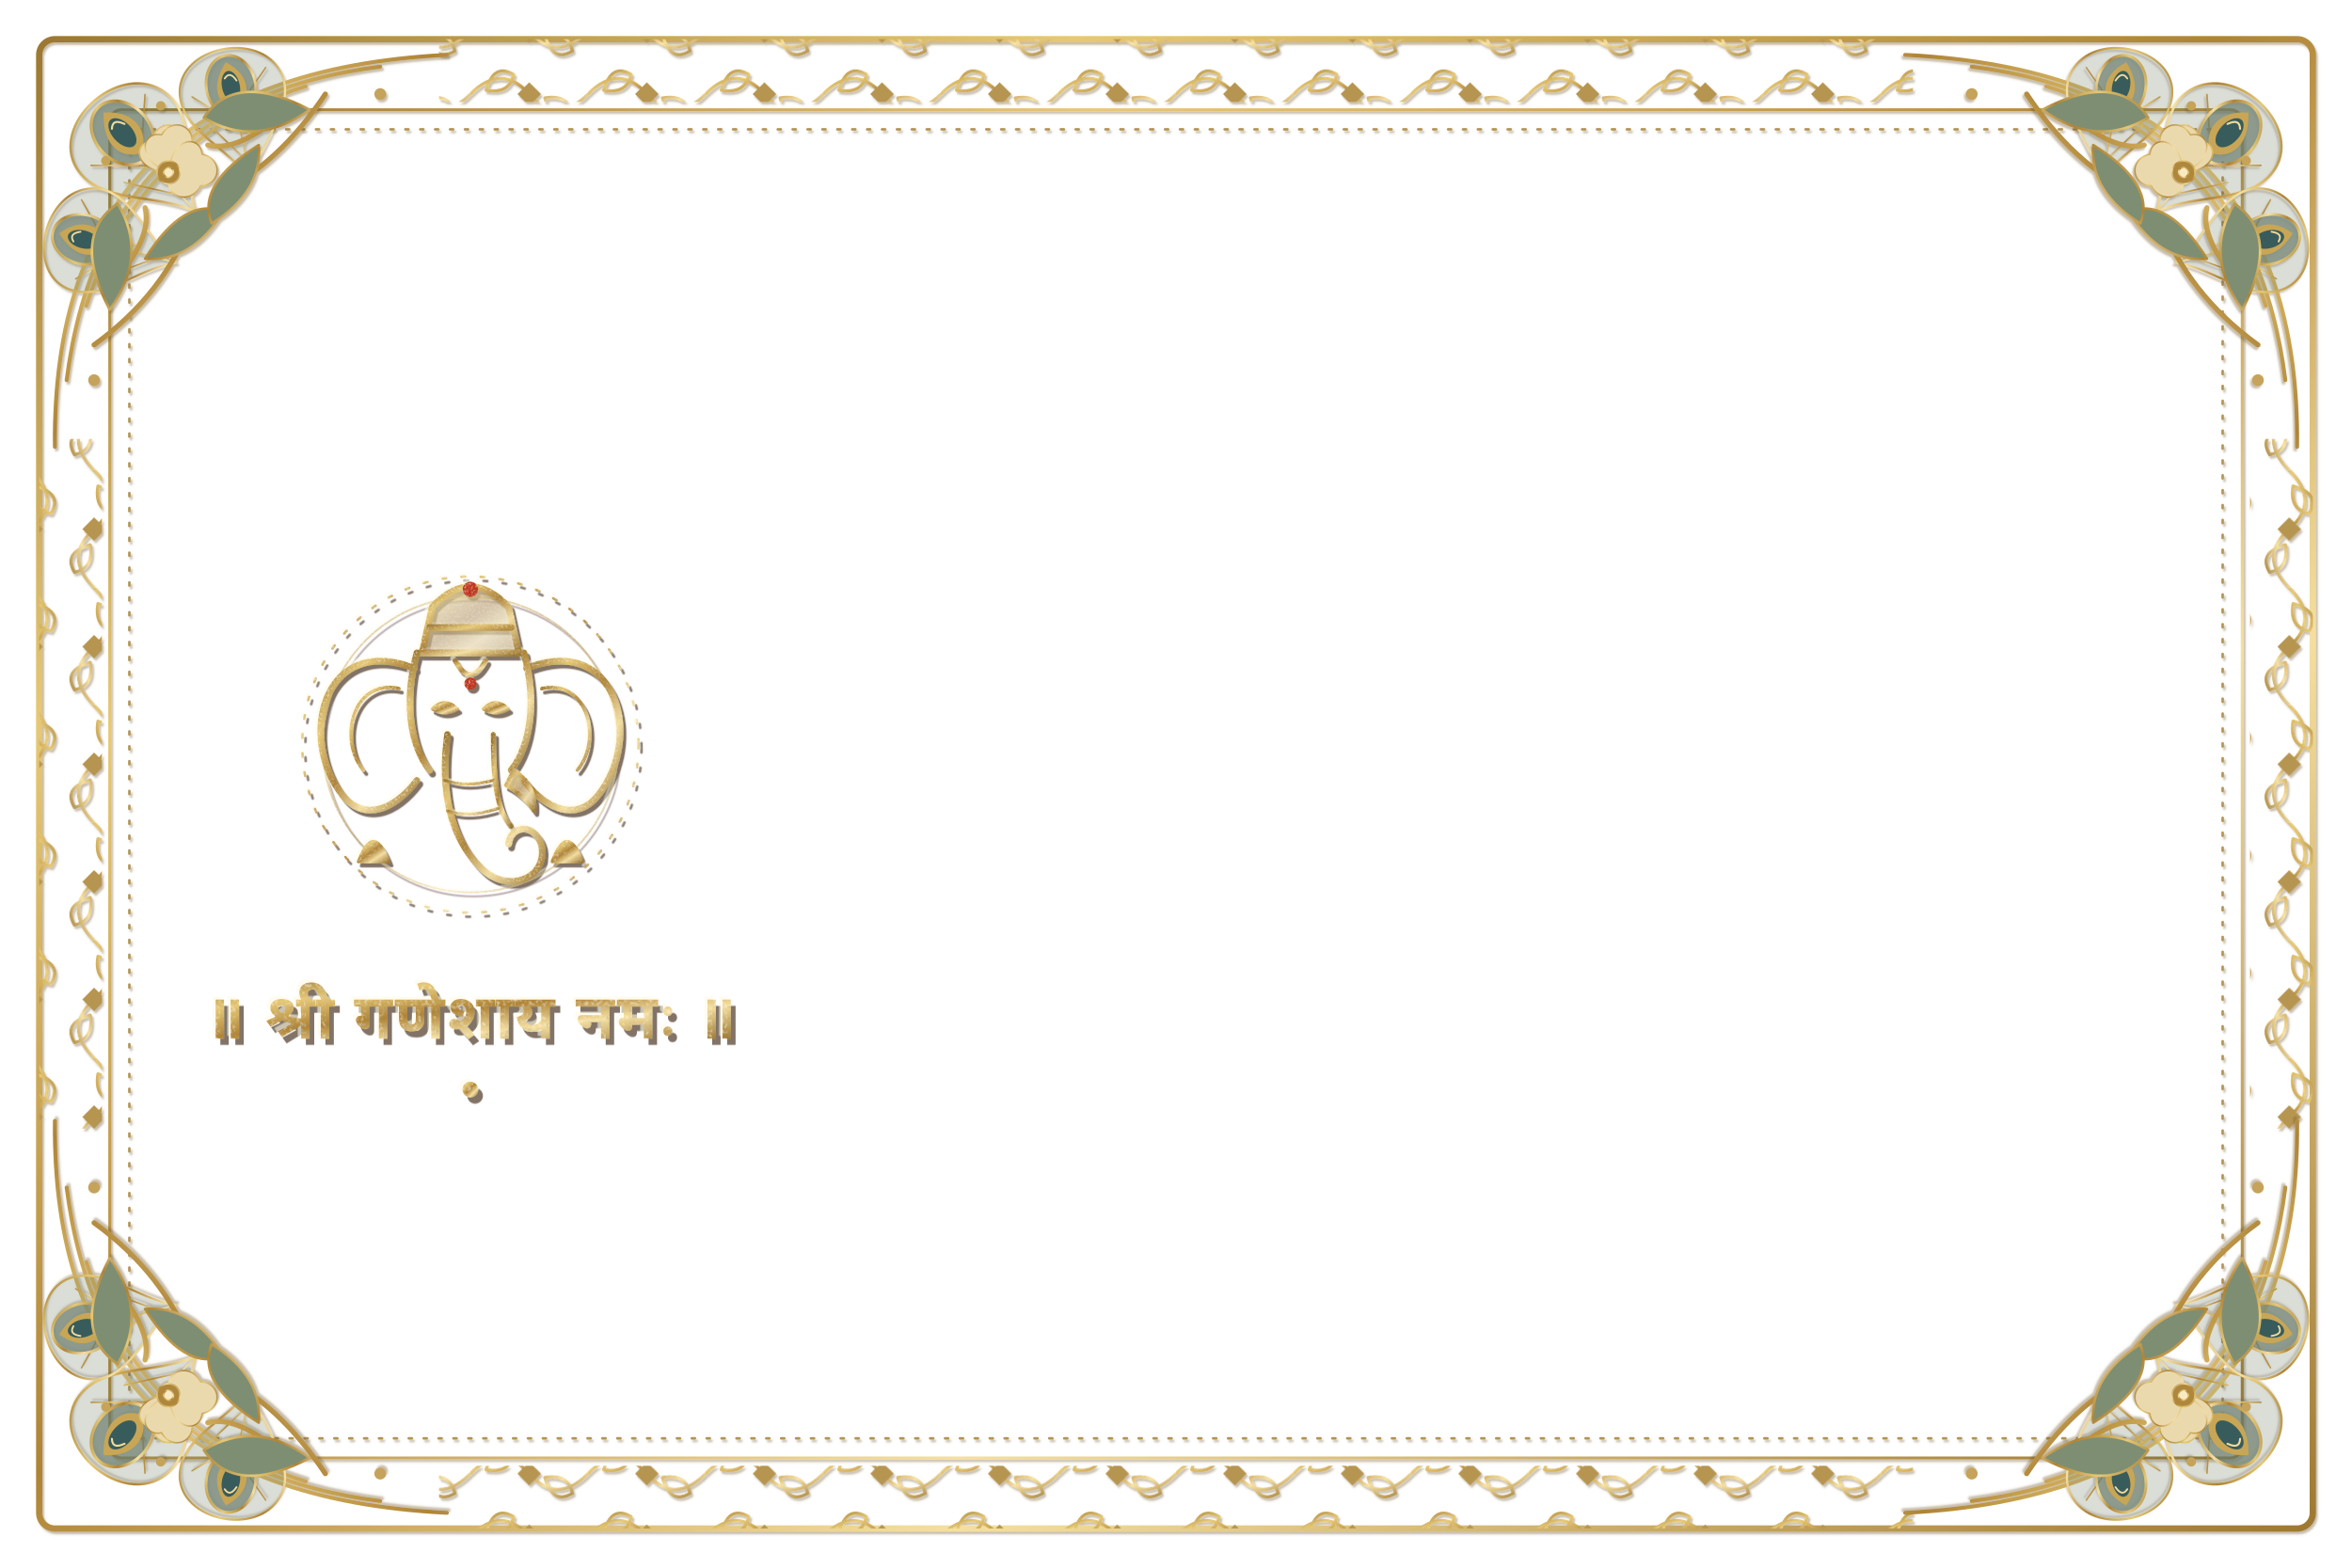
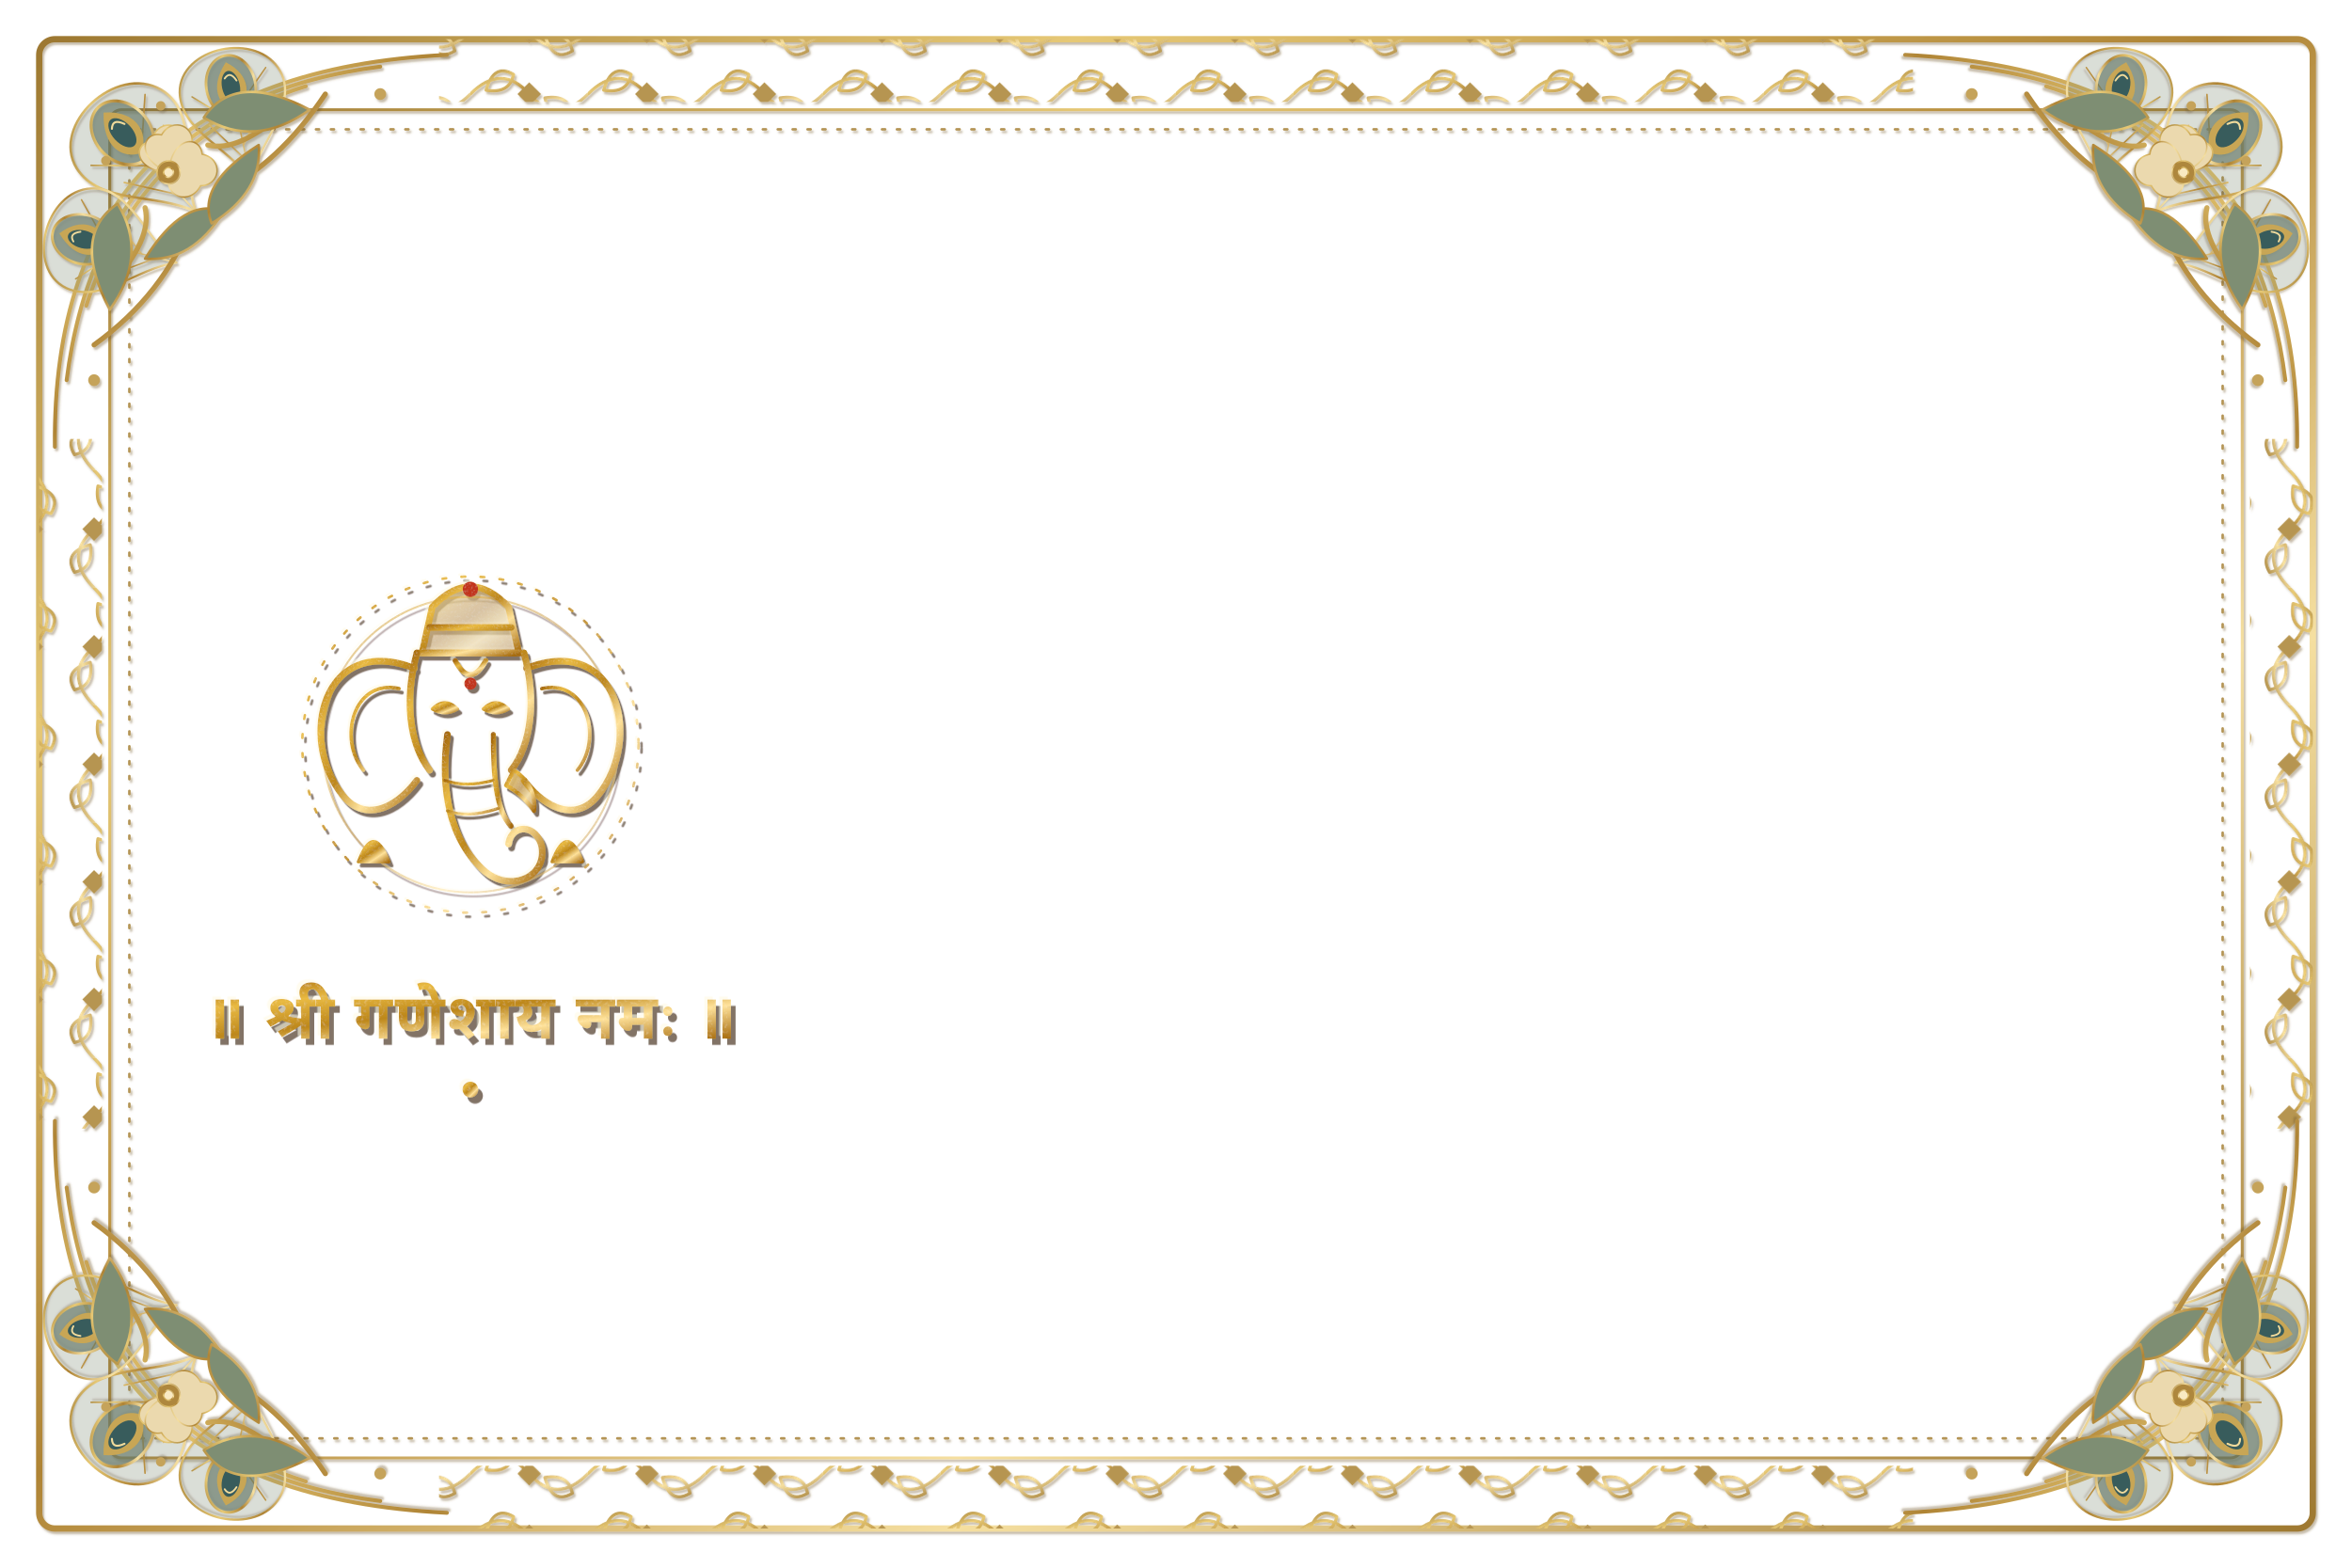
<svg xmlns="http://www.w3.org/2000/svg" viewBox="0 0 600 400" width="600" height="400" fill="none" stroke-linecap="round" stroke-linejoin="round">
  <defs>
    <linearGradient id="gold" x1="0" y1="0" x2="1" y2="1">
      <stop offset="0" stop-color="#9B762F" />
      <stop offset=".23" stop-color="#E6C875" />
      <stop offset=".48" stop-color="#AF8435" />
      <stop offset=".7" stop-color="#F5DFA0" />
      <stop offset="1" stop-color="#9D772F" />
    </linearGradient>
+     <linearGradient id="sacredGold" x1="0" y1="0" x2="1" y2="1">
+       <stop offset="0" stop-color="#A66A0A" />
+       <stop offset=".23" stop-color="#E9BA42" />
+       <stop offset=".48" stop-color="#BD871A" />
+       <stop offset=".7" stop-color="#FFE29A" />
+       <stop offset="1" stop-color="#A66A0A" />
+     </linearGradient>
    <filter id="foil" x="-15%" y="-15%" width="130%" height="130%">
      <feTurbulence type="fractalNoise" baseFrequency="1.1" numOctaves="2" seed="7" result="n" />
-       <feColorMatrix in="n" type="matrix" values="0 0 0 0 0  0 0 0 0 0  0 0 0 0 0  1.3 0 0 0 .3" result="grain" />
+       <feColorMatrix in="n" type="matrix" values="0 0 0 0 0  0 0 0 0 0  0 0 0 0 0  .7 0 0 0 .65" result="grain" />
      <feComposite in="SourceGraphic" in2="grain" operator="in" result="grainy" />
      <feOffset in="SourceAlpha" dx="1.2" dy="1.6" result="o1" />
      <feFlood flood-color="#2E0A05" flood-opacity=".6" />
      <feComposite in2="o1" operator="in" result="shadow" />
      <feOffset in="SourceAlpha" dx="-.8" dy="-.8" result="o2" />
      <feFlood flood-color="#FFF4D0" flood-opacity=".35" />
      <feComposite in2="o2" operator="in" result="hi" />
      <feMerge>
        <feMergeNode in="shadow" />
        <feMergeNode in="hi" />
        <feMergeNode in="grainy" />
      </feMerge>
    </filter>
    <filter id="thread" x="-8%" y="-8%" width="116%" height="116%">
      <feDropShadow dx=".45" dy=".65" stdDeviation=".35" flood-color="#705728" flood-opacity=".4" />
    </filter>
    <pattern id="vine" width="30" height="16" patternUnits="userSpaceOnUse">
      <path d="M0 8Q8 0 15 8T30 8M4 7Q6 0 11 3Q10 8 4 7M19 9Q21 16 26 13Q25 8 19 9" stroke="url(#gold)" stroke-width=".8" />
      <path d="M12 8L15 5L18 8L15 11Z" fill="#B69551" />
    </pattern>
    <g id="feather">
      <path d="M0 0C-7 -17 -26 -28 -23 -45C-19 -65 17 -65 23 -45C28 -28 6 -15 0 0Z" fill="#667B68" fill-opacity=".18" stroke="url(#gold)" stroke-width="1" />
      <path d="M0 0V-50M0 -9L-13 -28M0 -16L14 -34M0 -25L-18 -42M0 -32L17 -48" stroke="url(#gold)" stroke-width=".65" />
      <ellipse cy="-43" rx="11" ry="14" fill="#687F70" fill-opacity=".6" stroke="url(#gold)" stroke-width="1.2" />
      <path d="M0 -54C-10 -44 -7 -35 0 -32C8 -36 10 -46 0 -54Z" fill="#C8A654" />
      <ellipse cy="-43" rx="4" ry="7" fill="#375B5C" />
      <path d="M-2 -47Q1 -50 3 -45" stroke="#F1DB9B" stroke-width=".8" />
    </g>
    <g id="flower" stroke="url(#gold)" stroke-width=".9" fill="#EBD9AE">
      <path d="M0 0C-21 -1 -22 -18 -10 -19C-8 -32 8 -32 10 -19C23 -18 21 -1 0 0Z" />
      <path d="M0 0C-15 17 -29 7 -23 -3C-32 -13 -21 -25 -11 -18C1 -24 12 -11 0 0Z" transform="rotate(72)" />
      <path d="M0 0C-15 17 -29 7 -23 -3C-32 -13 -21 -25 -11 -18C1 -24 12 -11 0 0Z" transform="rotate(144)" />
      <circle r="7" fill="#AE873C" />
      <circle r="3" fill="#F9EAC3" />
    </g>
    <g id="corner" filter="url(#thread)">
      <path d="M0 100Q-1 5 100 0M3 83Q12 12 83 3M8 64Q22 21 64 8" stroke="url(#gold)" stroke-width="1" />
      <use href="#feather" transform="translate(36 40) rotate(-43) scale(.64)" />
      <use href="#feather" transform="translate(50 32) rotate(-12) scale(.57)" />
      <use href="#feather" transform="translate(31 53) rotate(-76) scale(.57)" />
      <use href="#flower" transform="translate(29 30) scale(.42)" />
      <path d="M10 74Q28 61 35 42M69 10Q57 28 42 35M14 59Q25 47 23 39M59 14Q47 25 39 23" stroke="url(#gold)" stroke-width="1.3" />
      <g fill="#7E8E73" stroke="url(#gold)" stroke-width=".65">
        <path d="M14 65Q4 46 16 38Q24 51 14 65ZM23 52Q33 36 43 40Q35 53 23 52Z" />
        <path d="M65 14Q46 4 38 16Q51 24 65 14ZM52 23Q36 33 40 43Q53 35 52 23Z" />
      </g>
      <g fill="#C5A35A">
        <circle cx="10" cy="83" r="1.5" />
        <circle cx="83" cy="10" r="1.5" />
        <circle cx="13" cy="27" r="1.2" />
        <circle cx="27" cy="13" r="1.2" />
      </g>
    </g>
  </defs>
  <g filter="url(#thread)">
    <rect x="10" y="10" width="580" height="380" rx="4" stroke="url(#gold)" stroke-width="1.6" />
    <rect x="28" y="28" width="544" height="344" rx="3" stroke="url(#gold)" stroke-width=".75" />
    <rect x="33" y="33" width="534" height="334" rx="2" stroke="#B49455" stroke-width=".65" stroke-dasharray=".8 3" />
    <rect x="112" y="10" width="376" height="16" fill="url(#vine)" />
    <rect x="112" y="374" width="376" height="16" fill="url(#vine)" />
    <rect x="112" y="-26" width="176" height="16" fill="url(#vine)" transform="rotate(90)" />
    <rect x="112" y="-590" width="176" height="16" fill="url(#vine)" transform="rotate(90)" />
  </g>
  <use href="#corner" transform="translate(14 14)" />
  <use href="#corner" transform="translate(586 14) scale(-1 1)" />
  <use href="#corner" transform="translate(14 386) scale(1 -1)" />
  <use href="#corner" transform="translate(586 386) scale(-1 -1)" />
  <g id="ganeshFigure" transform="translate(120 190) scale(.65)" filter="url(#foil)">
-     <circle r="66" stroke="url(#gold)" stroke-width="1" stroke-dasharray="1.5 6" opacity=".9" />
-     <circle r="58" stroke="url(#gold)" stroke-width=".8" opacity=".5" />
-     <g stroke="url(#gold)" stroke-width="2.6">
-       <path d="M-19 -36L-15 -54Q0 -70 15 -54L19 -36Z" fill="url(#gold)" fill-opacity=".35" />
+     <circle r="66" stroke="url(#sacredGold)" stroke-width="1" stroke-dasharray="1.5 6" opacity=".9" />
+     <circle r="58" stroke="url(#sacredGold)" stroke-width=".8" opacity=".5" />
+     <g stroke="url(#sacredGold)" stroke-width="2.6">
+       <path d="M-19 -36L-15 -54Q0 -70 15 -54L19 -36Z" fill="url(#sacredGold)" fill-opacity=".35" />
      <path d="M-21 -36H21M-16 -46H16" />
      <path d="M0 -70V-77" />
      <path d="M-22 -30C-58 -44 -68 -2 -50 20C-42 30 -30 26 -21 14" />
      <path d="M22 -30C58 -44 68 -2 50 20C42 30 30 26 21 14" />
      <path d="M-28 -22C-46 -26 -52 -2 -42 10" stroke-width="1.4" />
      <path d="M28 -22C46 -26 52 -2 42 10" stroke-width="1.4" />
      <path d="M-21 -36C-26 -18 -24 0 -16 10M21 -36C26 -18 24 0 16 10" />
      <path d="M-9 -4C-12 18 -8 38 6 50C16 58 30 52 28 40C26 31 16 31 15 39" />
      <path d="M9 -4C9 12 10 26 16 32" stroke-width="2" />
      <path d="M-10 14Q-2 17 9 14M-9 26Q-1 29 11 25" stroke-width="1.2" />
-       <path d="M17 10Q26 16 25 26Q20 19 14 16Z" fill="url(#gold)" fill-opacity=".6" stroke-width="1.6" />
-       <path d="M-15 -14Q-10 -19 -5 -14Q-10 -11 -15 -14Z" fill="url(#gold)" stroke-width="1.2" />
-       <path d="M15 -14Q10 -19 5 -14Q10 -11 15 -14Z" fill="url(#gold)" stroke-width="1.2" />
+       <path d="M17 10Q26 16 25 26Q20 19 14 16Z" fill="url(#sacredGold)" fill-opacity=".6" stroke-width="1.6" />
+       <path d="M-15 -14Q-10 -19 -5 -14Q-10 -11 -15 -14Z" fill="url(#sacredGold)" stroke-width="1.2" />
+       <path d="M15 -14Q10 -19 5 -14Q10 -11 15 -14Z" fill="url(#sacredGold)" stroke-width="1.2" />
      <path d="M-6 -33Q0 -22 6 -33" stroke-width="2" />
    </g>
    <circle cy="-24" r="2.4" fill="#C2361F" />
    <circle cy="-61" r="3" fill="#C2361F" />
-     <path d="M-44 46Q-38 30 -32 46Z" fill="url(#gold)" stroke="url(#gold)" stroke-width="1.2" />
-     <path d="M44 46Q38 30 32 46Z" fill="url(#gold)" stroke="url(#gold)" stroke-width="1.2" />
+     <path d="M-44 46Q-38 30 -32 46Z" fill="url(#sacredGold)" stroke="url(#sacredGold)" stroke-width="1.2" />
+     <path d="M44 46Q38 30 32 46Z" fill="url(#sacredGold)" stroke="url(#sacredGold)" stroke-width="1.2" />
  </g>
  <g id="ganeshInvocation" filter="url(#foil)">
-     <text x="120" y="265" text-anchor="middle" fill="url(#gold)" font-family="'Noto Sans Devanagari','Kohinoor Devanagari','Nirmala UI','Mangal',sans-serif" font-size="16" font-weight="600" letter-spacing=".6" textLength="150" lengthAdjust="spacingAndGlyphs">॥ श्री गणेशाय नमः ॥</text>
-     <path d="M80 278H160" stroke="url(#gold)" stroke-width=".9" opacity=".8" />
-     <circle cx="120" cy="278" r="2" fill="url(#gold)" />
+     <text x="120" y="265" text-anchor="middle" fill="url(#sacredGold)" font-family="'Noto Sans Devanagari','Kohinoor Devanagari','Nirmala UI','Mangal',sans-serif" font-size="16" font-weight="600" letter-spacing=".6" textLength="150" lengthAdjust="spacingAndGlyphs">॥ श्री गणेशाय नमः ॥</text>
+     <path d="M80 278H160" stroke="url(#sacredGold)" stroke-width=".9" opacity=".8" />
+     <circle cx="120" cy="278" r="2" fill="url(#sacredGold)" />
  </g>
</svg>
